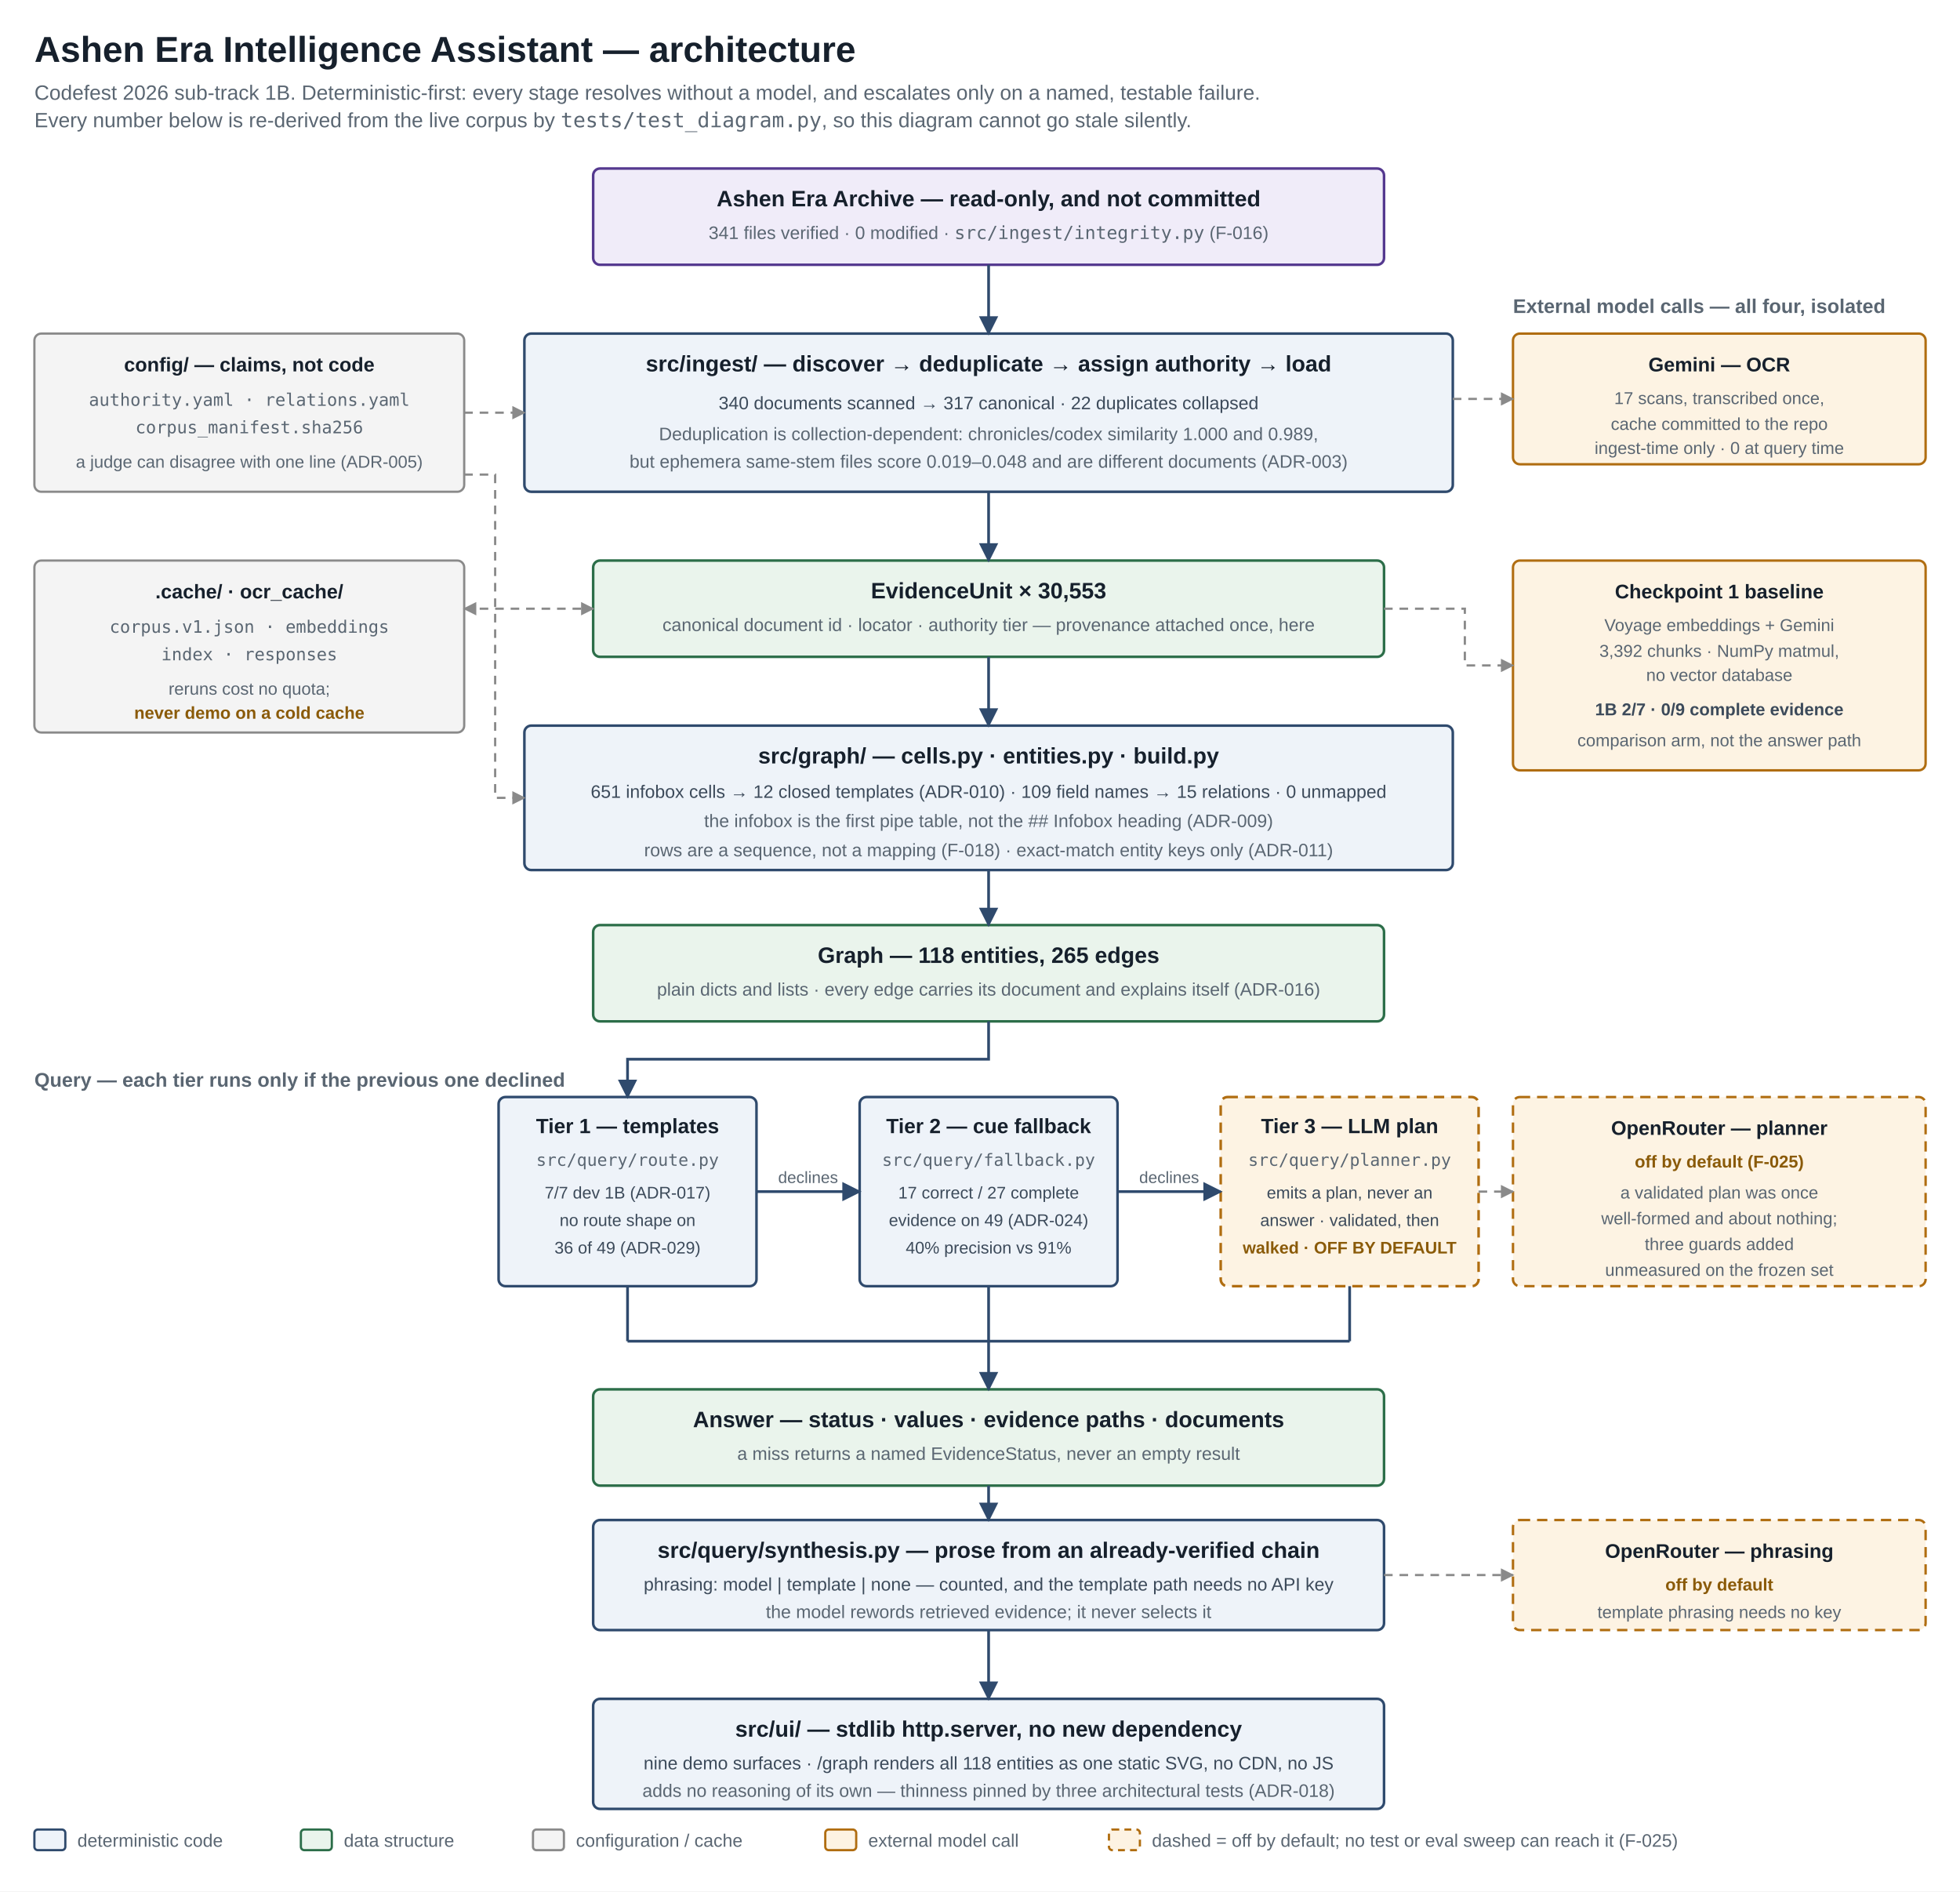
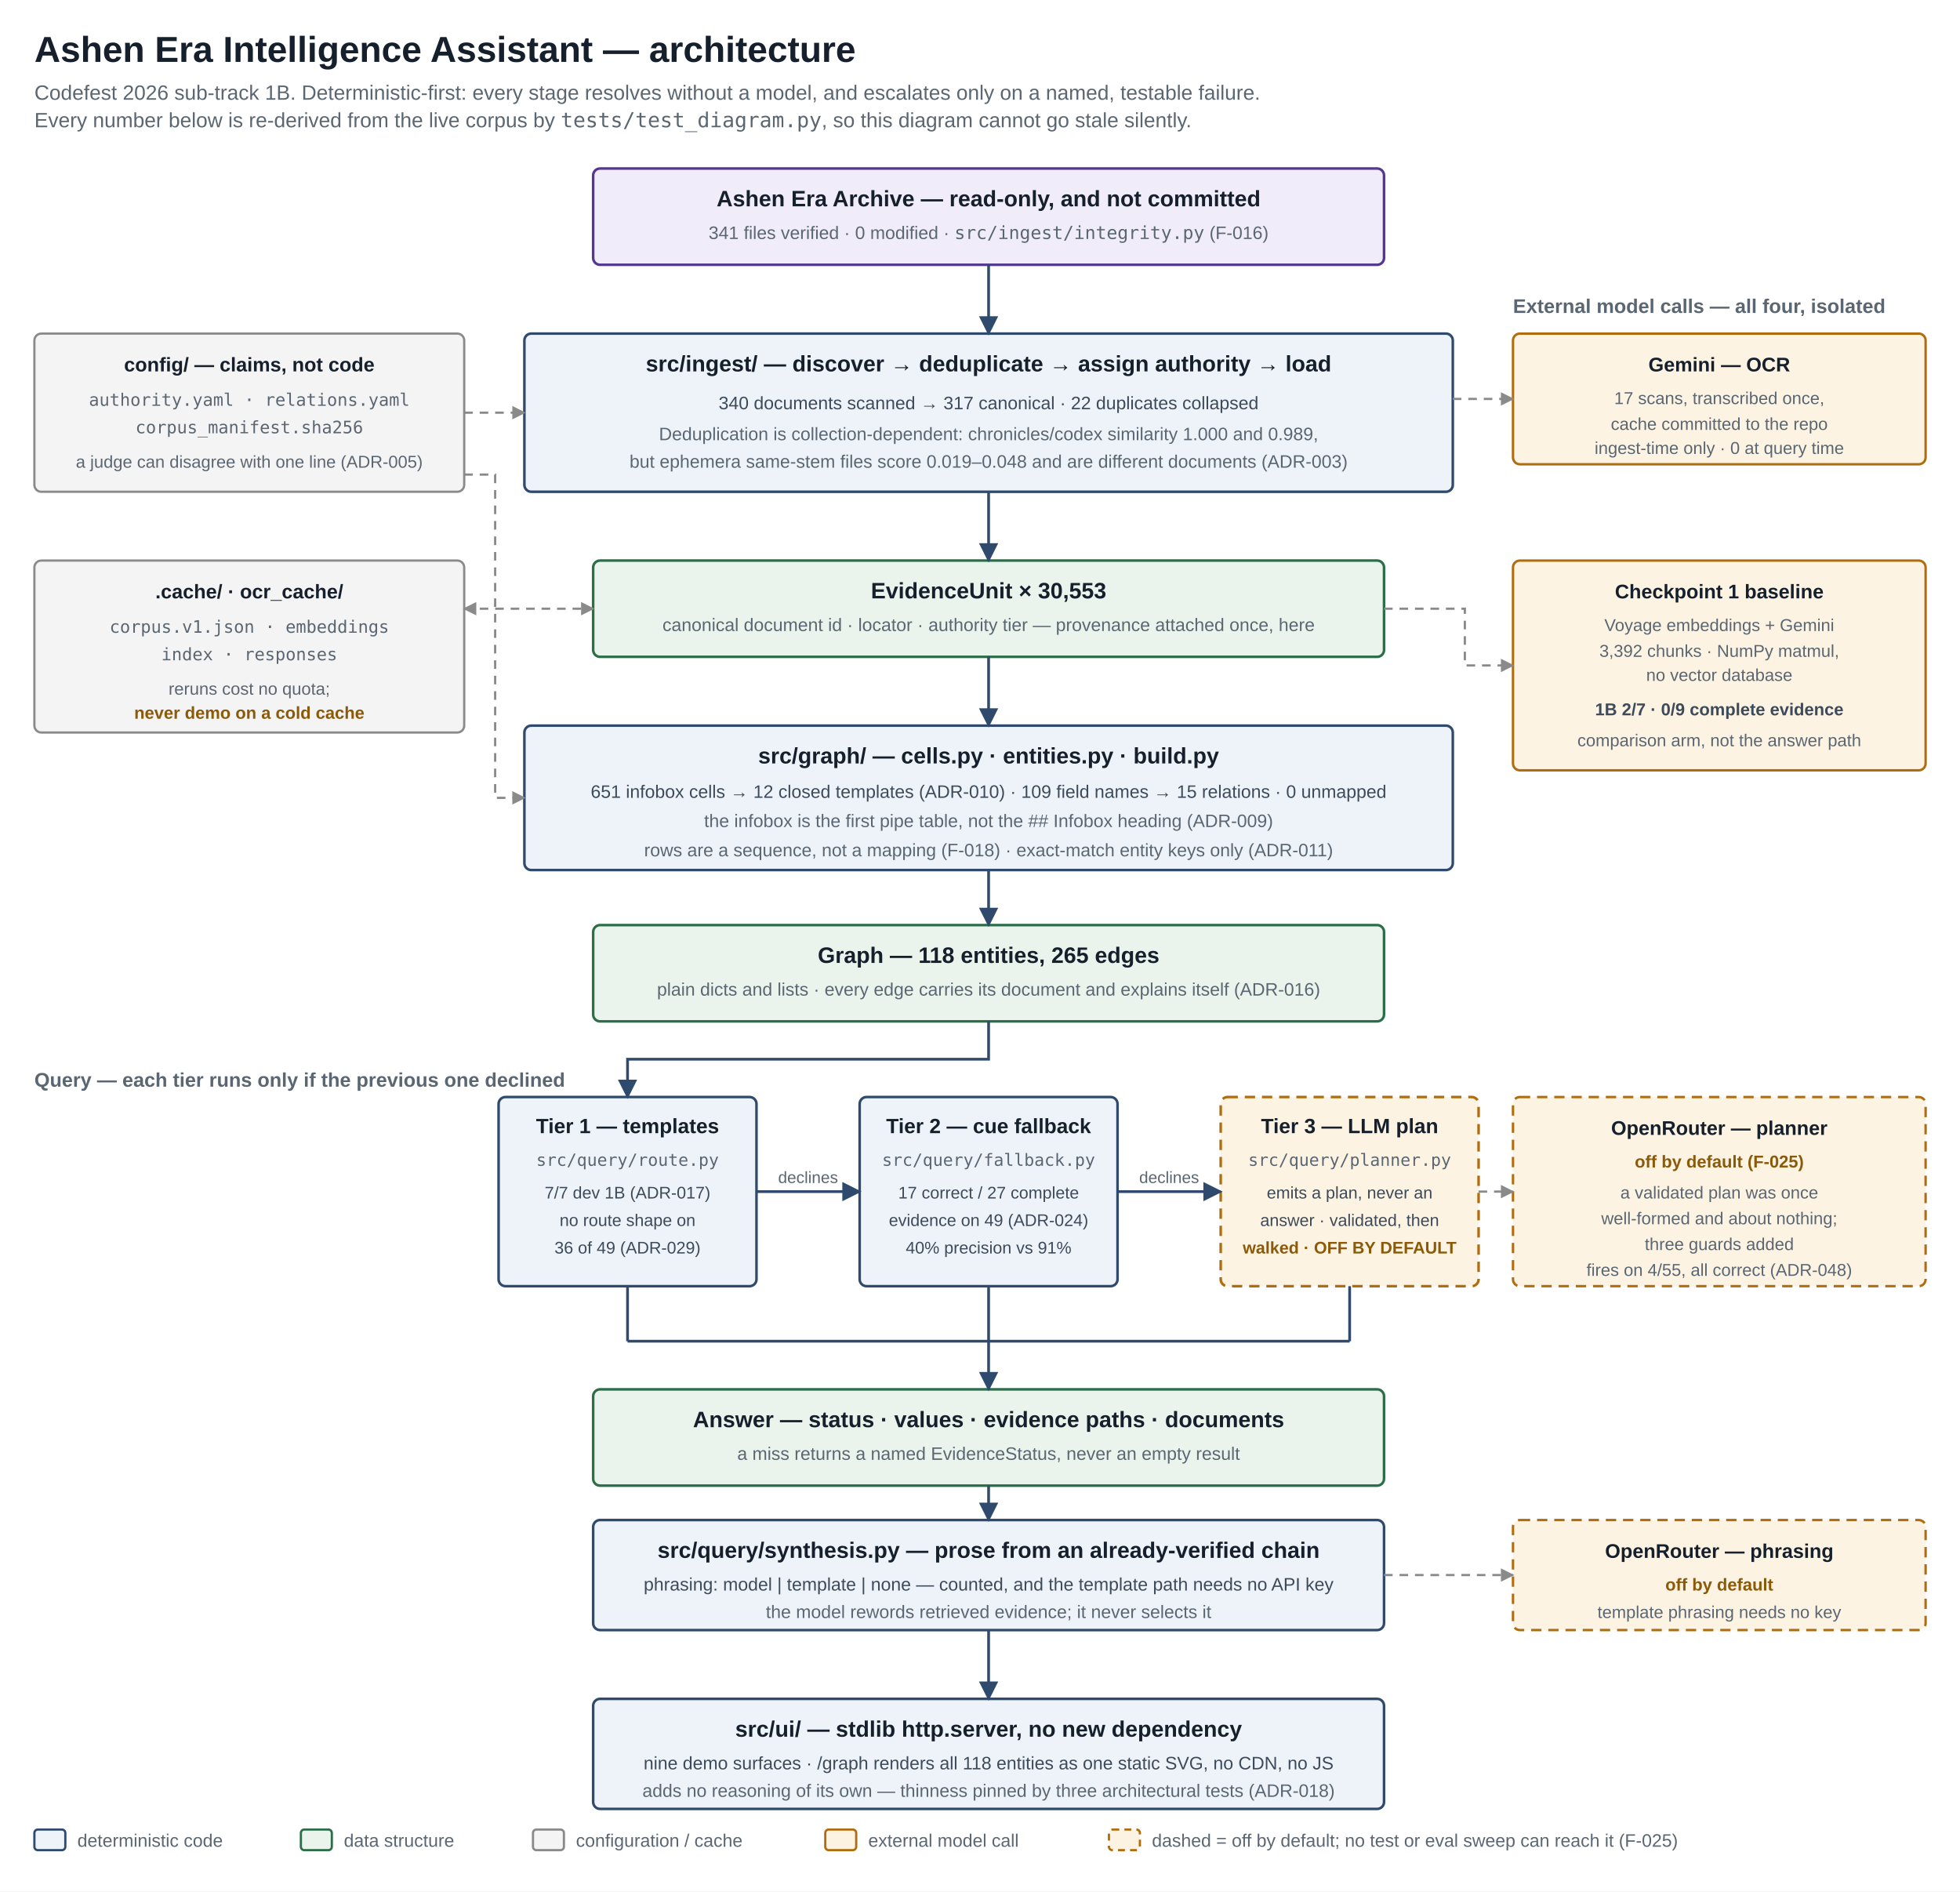
<svg xmlns="http://www.w3.org/2000/svg" viewBox="0 0 1140 1100" width="1140" height="1100" font-family="Segoe UI, Helvetica Neue, Arial, sans-serif">
  <defs>
    <marker id="arrow" viewBox="0 0 10 10" refX="9" refY="5" markerWidth="7" markerHeight="7" orient="auto-start-reverse">
      <path d="M0,0 L10,5 L0,10 z" fill="#2f4a6d" />
    </marker>
    <marker id="arrow-muted" viewBox="0 0 10 10" refX="9" refY="5" markerWidth="6" markerHeight="6" orient="auto-start-reverse">
      <path d="M0,0 L10,5 L0,10 z" fill="#8a8a8a" />
    </marker>
  </defs>
  <rect width="1140" height="1100" fill="#ffffff" />
  <text x="20" y="36" font-size="21" font-weight="600" fill="#16202c">Ashen Era Intelligence Assistant — architecture</text>
  <text x="20" y="58" font-size="12" fill="#5a6672">Codefest 2026 sub-track 1B. Deterministic-first: every stage resolves without a model, and escalates only on a named, testable failure.</text>
  <text x="20" y="74" font-size="12" fill="#5a6672">Every number below is re-derived from the live corpus by <tspan font-family="Consolas, monospace">tests/test_diagram.py</tspan>, so this diagram cannot go stale silently.</text>
  <rect x="345" y="98" width="460" height="56" rx="4" fill="#f0ecf9" stroke="#54388f" stroke-width="1.5" />
  <text x="575" y="120" font-size="13" font-weight="600" text-anchor="middle" fill="#16202c">Ashen Era Archive — read-only, and not committed</text>
  <text x="575" y="139" font-size="10.5" text-anchor="middle" fill="#5a6672">341 files verified · 0 modified · <tspan font-family="Consolas, monospace">src/ingest/integrity.py</tspan> (F-016)</text>
  <rect x="305" y="194" width="540" height="92" rx="4" fill="#eef3f9" stroke="#2f4a6d" stroke-width="1.5" />
  <text x="575" y="216" font-size="13" font-weight="600" text-anchor="middle" fill="#16202c">src/ingest/ — discover → deduplicate → assign authority → load</text>
  <text x="575" y="238" font-size="10.5" text-anchor="middle" fill="#3c4a5a">340 documents scanned → 317 canonical · 22 duplicates collapsed</text>
  <text x="575" y="256" font-size="10.5" text-anchor="middle" fill="#5a6672">Deduplication is collection-dependent: chronicles/codex similarity 1.000 and 0.989,</text>
  <text x="575" y="272" font-size="10.5" text-anchor="middle" fill="#5a6672">but ephemera same-stem files score 0.019–0.048 and are different documents (ADR-003)</text>
  <rect x="345" y="326" width="460" height="56" rx="4" fill="#eaf4ec" stroke="#2c6e49" stroke-width="1.5" />
  <text x="575" y="348" font-size="13" font-weight="600" text-anchor="middle" fill="#16202c">EvidenceUnit × 30,553</text>
  <text x="575" y="367" font-size="10.5" text-anchor="middle" fill="#5a6672">canonical document id · locator · authority tier — provenance attached once, here</text>
  <rect x="305" y="422" width="540" height="84" rx="4" fill="#eef3f9" stroke="#2f4a6d" stroke-width="1.5" />
  <text x="575" y="444" font-size="13" font-weight="600" text-anchor="middle" fill="#16202c">src/graph/ — cells.py · entities.py · build.py</text>
  <text x="575" y="464" font-size="10.5" text-anchor="middle" fill="#3c4a5a">651 infobox cells → 12 closed templates (ADR-010) · 109 field names → 15 relations · 0 unmapped</text>
  <text x="575" y="481" font-size="10.5" text-anchor="middle" fill="#5a6672">the infobox is the first pipe table, not the ## Infobox heading (ADR-009)</text>
  <text x="575" y="498" font-size="10.5" text-anchor="middle" fill="#5a6672">rows are a sequence, not a mapping (F-018) · exact-match entity keys only (ADR-011)</text>
  <rect x="345" y="538" width="460" height="56" rx="4" fill="#eaf4ec" stroke="#2c6e49" stroke-width="1.5" />
  <text x="575" y="560" font-size="13" font-weight="600" text-anchor="middle" fill="#16202c">Graph — 118 entities, 265 edges</text>
  <text x="575" y="579" font-size="10.5" text-anchor="middle" fill="#5a6672">plain dicts and lists · every edge carries its document and explains itself (ADR-016)</text>
  <text x="20" y="632" font-size="11.5" font-weight="600" fill="#5a6672">Query — each tier runs only if the previous one declined</text>
  <rect x="290" y="638" width="150" height="110" rx="4" fill="#eef3f9" stroke="#2f4a6d" stroke-width="1.5" />
  <text x="365" y="659" font-size="12" font-weight="600" text-anchor="middle" fill="#16202c">Tier 1 — templates</text>
  <text x="365" y="678" font-size="9.8" text-anchor="middle" fill="#5a6672" font-family="Consolas, monospace">src/query/route.py</text>
  <text x="365" y="697" font-size="9.8" text-anchor="middle" fill="#3c4a5a">7/7 dev 1B (ADR-017)</text>
  <text x="365" y="713" font-size="9.8" text-anchor="middle" fill="#3c4a5a">no route shape on</text>
  <text x="365" y="729" font-size="9.8" text-anchor="middle" fill="#3c4a5a">36 of 49 (ADR-029)</text>
  <rect x="500" y="638" width="150" height="110" rx="4" fill="#eef3f9" stroke="#2f4a6d" stroke-width="1.5" />
  <text x="575" y="659" font-size="12" font-weight="600" text-anchor="middle" fill="#16202c">Tier 2 — cue fallback</text>
  <text x="575" y="678" font-size="9.8" text-anchor="middle" fill="#5a6672" font-family="Consolas, monospace">src/query/fallback.py</text>
  <text x="575" y="697" font-size="9.8" text-anchor="middle" fill="#3c4a5a">17 correct / 27 complete</text>
  <text x="575" y="713" font-size="9.8" text-anchor="middle" fill="#3c4a5a">evidence on 49 (ADR-024)</text>
  <text x="575" y="729" font-size="9.8" text-anchor="middle" fill="#3c4a5a">40% precision vs 91%</text>
  <rect x="710" y="638" width="150" height="110" rx="4" fill="#fdf3e3" stroke="#b06d10" stroke-width="1.5" stroke-dasharray="6 4" />
  <text x="785" y="659" font-size="12" font-weight="600" text-anchor="middle" fill="#16202c">Tier 3 — LLM plan</text>
  <text x="785" y="678" font-size="9.8" text-anchor="middle" fill="#5a6672" font-family="Consolas, monospace">src/query/planner.py</text>
  <text x="785" y="697" font-size="9.8" text-anchor="middle" fill="#3c4a5a">emits a plan, never an</text>
  <text x="785" y="713" font-size="9.8" text-anchor="middle" fill="#3c4a5a">answer · validated, then</text>
  <text x="785" y="729" font-size="9.8" text-anchor="middle" fill="#8a5a08" font-weight="600">walked · OFF BY DEFAULT</text>
  <text x="470" y="688" font-size="9.5" text-anchor="middle" fill="#5a6672">declines</text>
  <text x="680" y="688" font-size="9.5" text-anchor="middle" fill="#5a6672">declines</text>
  <rect x="345" y="808" width="460" height="56" rx="4" fill="#eaf4ec" stroke="#2c6e49" stroke-width="1.5" />
  <text x="575" y="830" font-size="13" font-weight="600" text-anchor="middle" fill="#16202c">Answer — status · values · evidence paths · documents</text>
  <text x="575" y="849" font-size="10.5" text-anchor="middle" fill="#5a6672">a miss returns a named EvidenceStatus, never an empty result</text>
  <rect x="345" y="884" width="460" height="64" rx="4" fill="#eef3f9" stroke="#2f4a6d" stroke-width="1.5" />
  <text x="575" y="906" font-size="13" font-weight="600" text-anchor="middle" fill="#16202c">src/query/synthesis.py — prose from an already-verified chain</text>
  <text x="575" y="925" font-size="10.5" text-anchor="middle" fill="#3c4a5a">phrasing: model | template | none — counted, and the template path needs no API key</text>
  <text x="575" y="941" font-size="10.5" text-anchor="middle" fill="#5a6672">the model rewords retrieved evidence; it never selects it</text>
  <rect x="345" y="988" width="460" height="64" rx="4" fill="#eef3f9" stroke="#2f4a6d" stroke-width="1.5" />
  <text x="575" y="1010" font-size="13" font-weight="600" text-anchor="middle" fill="#16202c">src/ui/ — stdlib http.server, no new dependency</text>
  <text x="575" y="1029" font-size="10.5" text-anchor="middle" fill="#3c4a5a">nine demo surfaces · /graph renders all 118 entities as one static SVG, no CDN, no JS</text>
  <text x="575" y="1045" font-size="10.5" text-anchor="middle" fill="#5a6672">adds no reasoning of its own — thinness pinned by three architectural tests (ADR-018)</text>
  <rect x="20" y="194" width="250" height="92" rx="4" fill="#f4f4f4" stroke="#8a8a8a" stroke-width="1.3" />
  <text x="145" y="216" font-size="11.5" font-weight="600" text-anchor="middle" fill="#16202c">config/ — claims, not code</text>
  <text x="145" y="236" font-size="10" text-anchor="middle" fill="#5a6672" font-family="Consolas, monospace">authority.yaml · relations.yaml</text>
  <text x="145" y="252" font-size="10" text-anchor="middle" fill="#5a6672" font-family="Consolas, monospace">corpus_manifest.sha256</text>
  <text x="145" y="272" font-size="10" text-anchor="middle" fill="#5a6672">a judge can disagree with one line (ADR-005)</text>
  <rect x="20" y="326" width="250" height="100" rx="4" fill="#f4f4f4" stroke="#8a8a8a" stroke-width="1.3" />
  <text x="145" y="348" font-size="11.5" font-weight="600" text-anchor="middle" fill="#16202c">.cache/ · ocr_cache/</text>
  <text x="145" y="368" font-size="10" text-anchor="middle" fill="#5a6672" font-family="Consolas, monospace">corpus.v1.json · embeddings</text>
  <text x="145" y="384" font-size="10" text-anchor="middle" fill="#5a6672" font-family="Consolas, monospace">index · responses</text>
  <text x="145" y="404" font-size="10" text-anchor="middle" fill="#5a6672">reruns cost no quota;</text>
  <text x="145" y="418" font-size="10" text-anchor="middle" fill="#8a5a08" font-weight="600">never demo on a cold cache</text>
  <text x="880" y="182" font-size="11.5" font-weight="600" fill="#5a6672">External model calls — all four, isolated</text>
  <rect x="880" y="194" width="240" height="76" rx="4" fill="#fdf3e3" stroke="#b06d10" stroke-width="1.4" />
  <text x="1000" y="216" font-size="11.5" font-weight="600" text-anchor="middle" fill="#16202c">Gemini — OCR</text>
  <text x="1000" y="235" font-size="10" text-anchor="middle" fill="#5a6672">17 scans, transcribed once,</text>
  <text x="1000" y="250" font-size="10" text-anchor="middle" fill="#5a6672">cache committed to the repo</text>
  <text x="1000" y="264" font-size="10" text-anchor="middle" fill="#5a6672">ingest-time only · 0 at query time</text>
  <rect x="880" y="326" width="240" height="122" rx="4" fill="#fdf3e3" stroke="#b06d10" stroke-width="1.4" />
  <text x="1000" y="348" font-size="11.5" font-weight="600" text-anchor="middle" fill="#16202c">Checkpoint 1 baseline</text>
  <text x="1000" y="367" font-size="10" text-anchor="middle" fill="#5a6672">Voyage embeddings + Gemini</text>
  <text x="1000" y="382" font-size="10" text-anchor="middle" fill="#5a6672">3,392 chunks · NumPy matmul,</text>
  <text x="1000" y="396" font-size="10" text-anchor="middle" fill="#5a6672">no vector database</text>
  <text x="1000" y="416" font-size="10" text-anchor="middle" fill="#3c4a5a" font-weight="600">1B 2/7 · 0/9 complete evidence</text>
  <text x="1000" y="434" font-size="10" text-anchor="middle" fill="#5a6672">comparison arm, not the answer path</text>
  <rect x="880" y="638" width="240" height="110" rx="4" fill="#fdf3e3" stroke="#b06d10" stroke-width="1.4" stroke-dasharray="6 4" />
  <text x="1000" y="660" font-size="11.5" font-weight="600" text-anchor="middle" fill="#16202c">OpenRouter — planner</text>
  <text x="1000" y="679" font-size="10" text-anchor="middle" fill="#8a5a08" font-weight="600">off by default (F-025)</text>
  <text x="1000" y="697" font-size="10" text-anchor="middle" fill="#5a6672">a validated plan was once</text>
  <text x="1000" y="712" font-size="10" text-anchor="middle" fill="#5a6672">well-formed and about nothing;</text>
  <text x="1000" y="727" font-size="10" text-anchor="middle" fill="#5a6672">three guards added</text>
-   <text x="1000" y="742" font-size="10" text-anchor="middle" fill="#5a6672">unmeasured on the frozen set</text>
+   <text x="1000" y="742" font-size="10" text-anchor="middle" fill="#5a6672">fires on 4/55, all correct (ADR-048)</text>
  <rect x="880" y="884" width="240" height="64" rx="4" fill="#fdf3e3" stroke="#b06d10" stroke-width="1.4" stroke-dasharray="6 4" />
  <text x="1000" y="906" font-size="11.5" font-weight="600" text-anchor="middle" fill="#16202c">OpenRouter — phrasing</text>
  <text x="1000" y="925" font-size="10" text-anchor="middle" fill="#8a5a08" font-weight="600">off by default</text>
  <text x="1000" y="941" font-size="10" text-anchor="middle" fill="#5a6672">template phrasing needs no key</text>
  <g stroke="#2f4a6d" stroke-width="1.6" fill="none" marker-end="url(#arrow)">
    <path d="M575,154 V194" />
    <path d="M575,286 V326" />
    <path d="M575,382 V422" />
    <path d="M575,506 V538" />
    <path d="M575,594 V616 H365 V638" />
    <path d="M440,693 H500" />
    <path d="M650,693 H710" />
    <path d="M575,780 V808" />
    <path d="M575,864 V884" />
    <path d="M575,948 V988" />
  </g>
  <g stroke="#2f4a6d" stroke-width="1.6" fill="none">
    <path d="M365,748 V780" />
    <path d="M575,748 V780" />
    <path d="M785,748 V780" />
    <path d="M365,780 H785" />
  </g>
  <g stroke="#8a8a8a" stroke-width="1.3" fill="none" stroke-dasharray="5 4" marker-end="url(#arrow-muted)">
    <path d="M270,240 H305" />
    <path d="M270,276 H288 V464 H305" />
    <path d="M845,232 H880" />
    <path d="M805,354 H852 V387 H880" />
    <path d="M860,693 H880" />
    <path d="M805,916 H880" />
  </g>
  <g stroke="#8a8a8a" stroke-width="1.3" fill="none" stroke-dasharray="5 4" marker-start="url(#arrow-muted)" marker-end="url(#arrow-muted)">
    <path d="M270,354 H345" />
  </g>
  <g font-size="10.5" fill="#5a6672">
    <rect x="20" y="1064" width="18" height="12" rx="2" fill="#eef3f9" stroke="#2f4a6d" stroke-width="1.3" />
    <text x="45" y="1074">deterministic code</text>
    <rect x="175" y="1064" width="18" height="12" rx="2" fill="#eaf4ec" stroke="#2c6e49" stroke-width="1.3" />
    <text x="200" y="1074">data structure</text>
    <rect x="310" y="1064" width="18" height="12" rx="2" fill="#f4f4f4" stroke="#8a8a8a" stroke-width="1.3" />
    <text x="335" y="1074">configuration / cache</text>
    <rect x="480" y="1064" width="18" height="12" rx="2" fill="#fdf3e3" stroke="#b06d10" stroke-width="1.3" />
    <text x="505" y="1074">external model call</text>
    <rect x="645" y="1064" width="18" height="12" rx="2" fill="#fdf3e3" stroke="#b06d10" stroke-width="1.3" stroke-dasharray="4 3" />
    <text x="670" y="1074">dashed = off by default; no test or eval sweep can reach it (F-025)</text>
  </g>
</svg>
